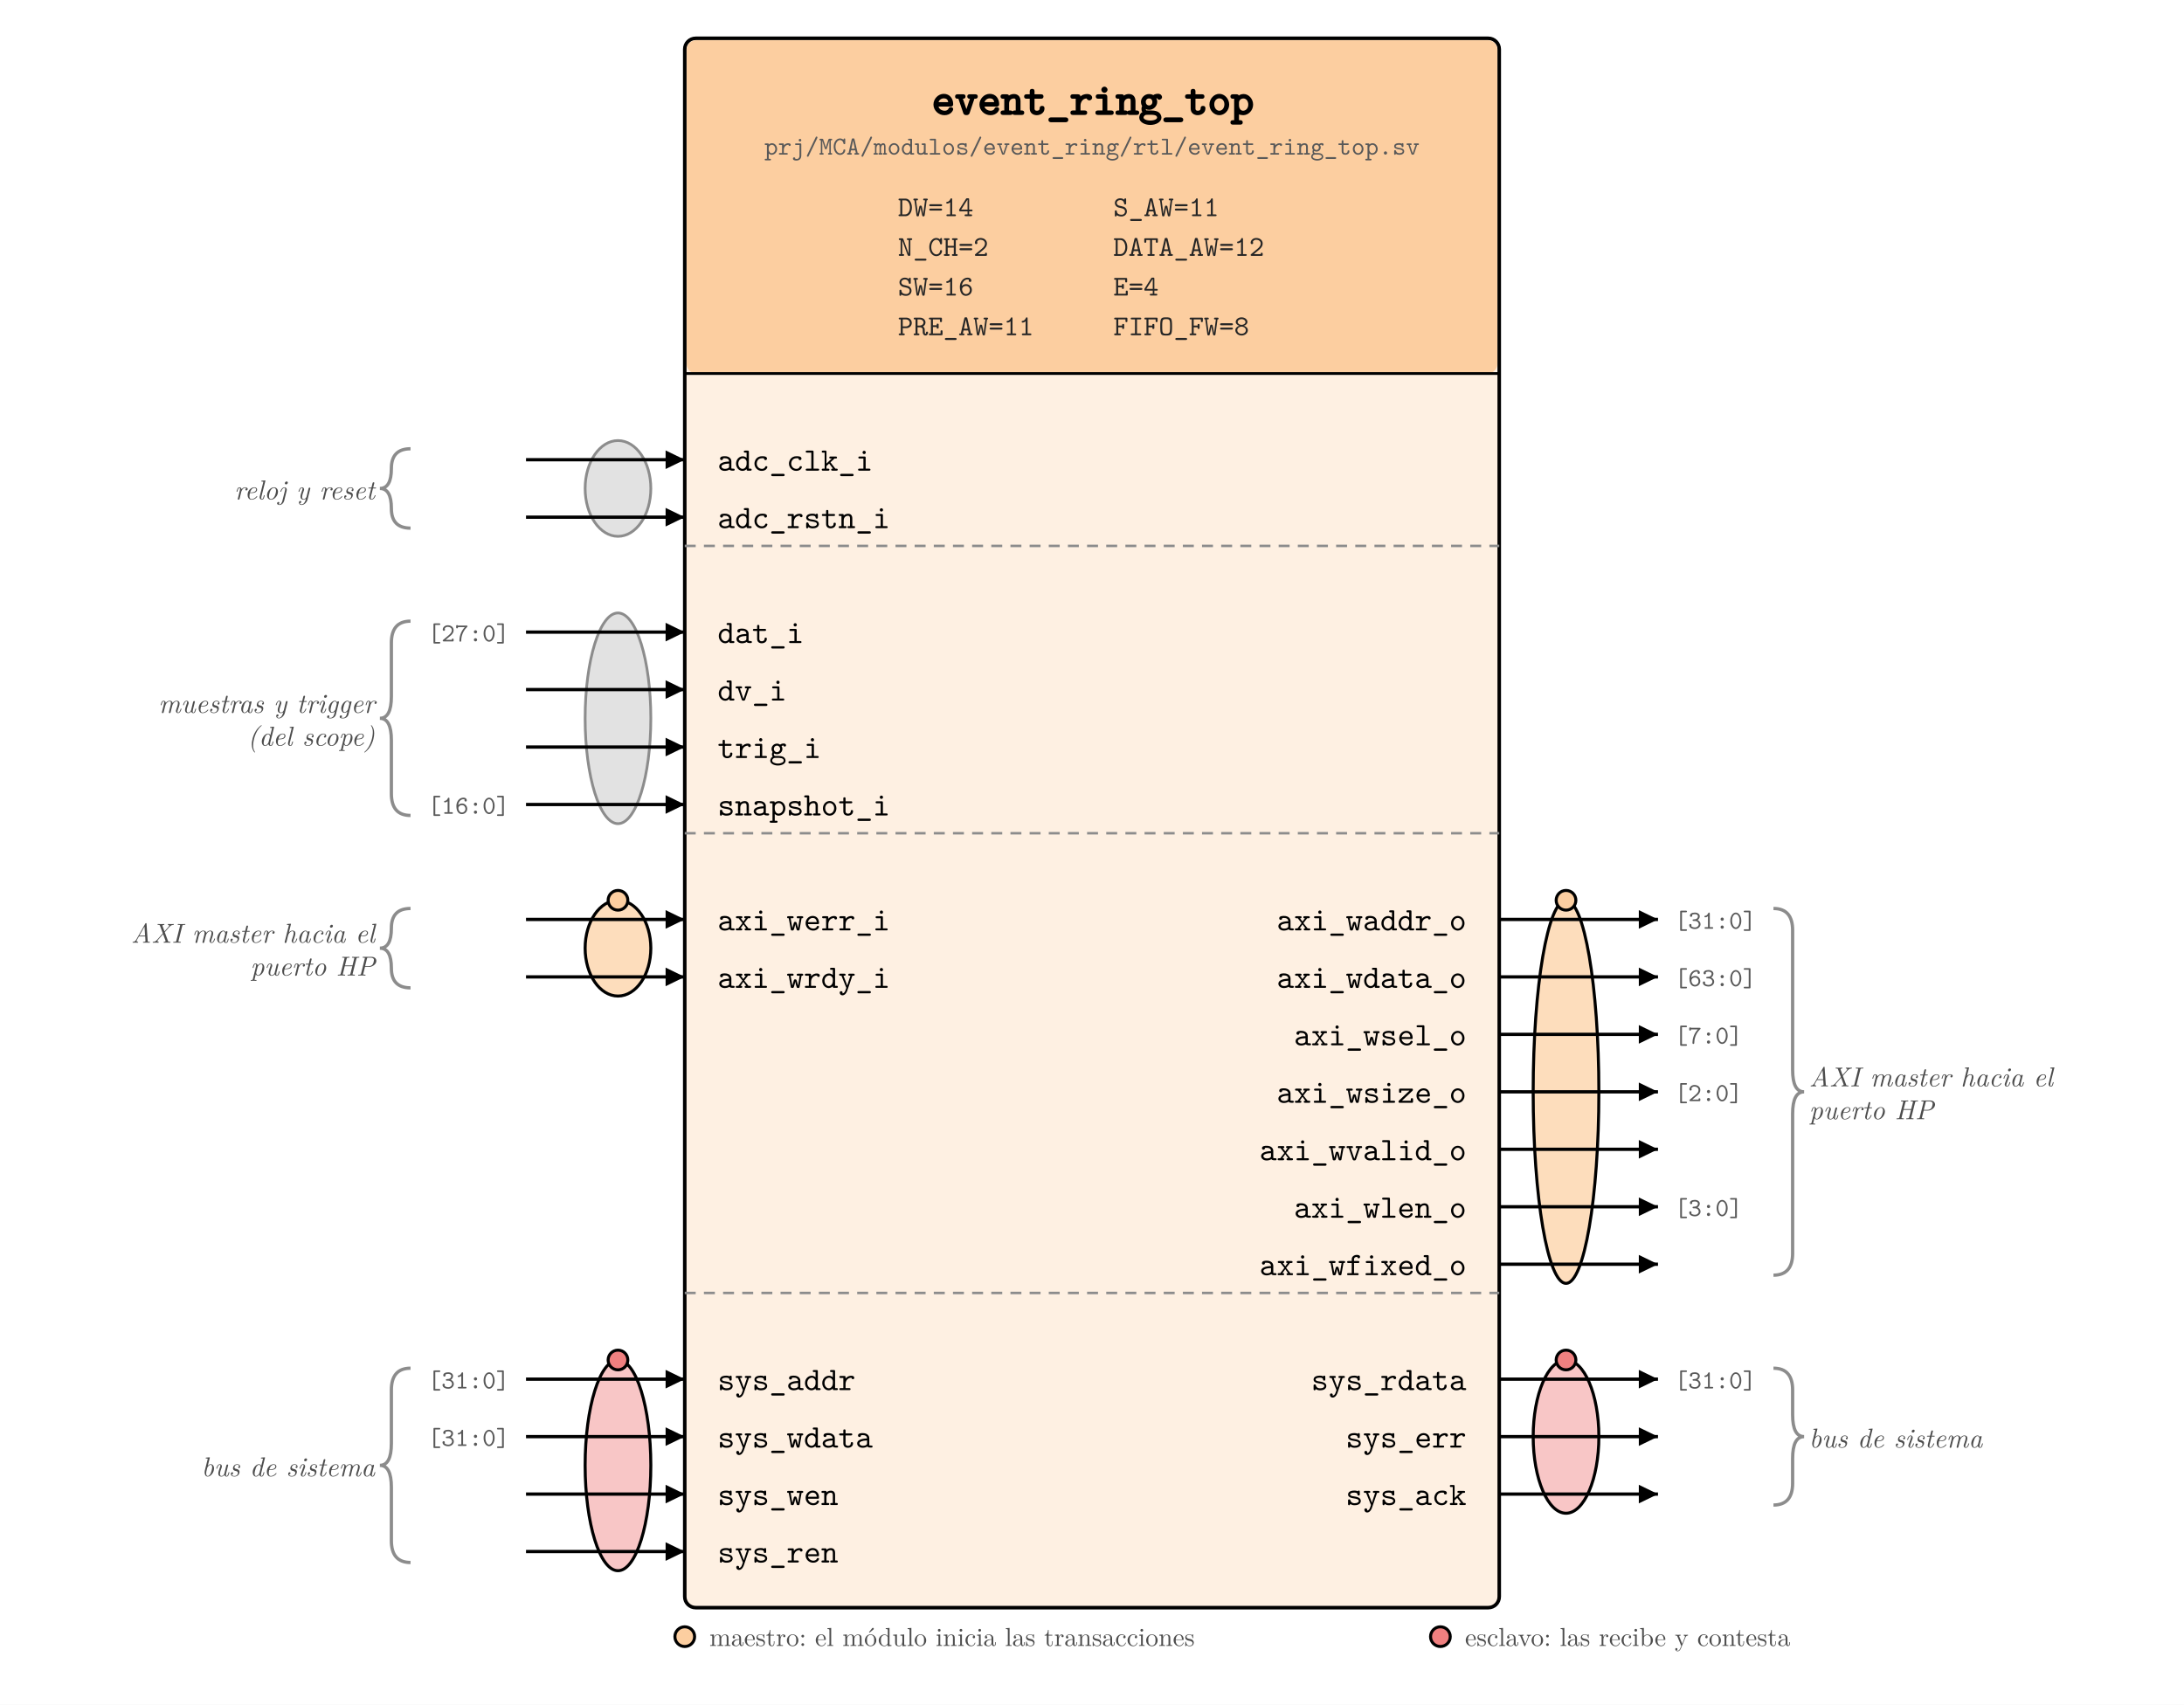
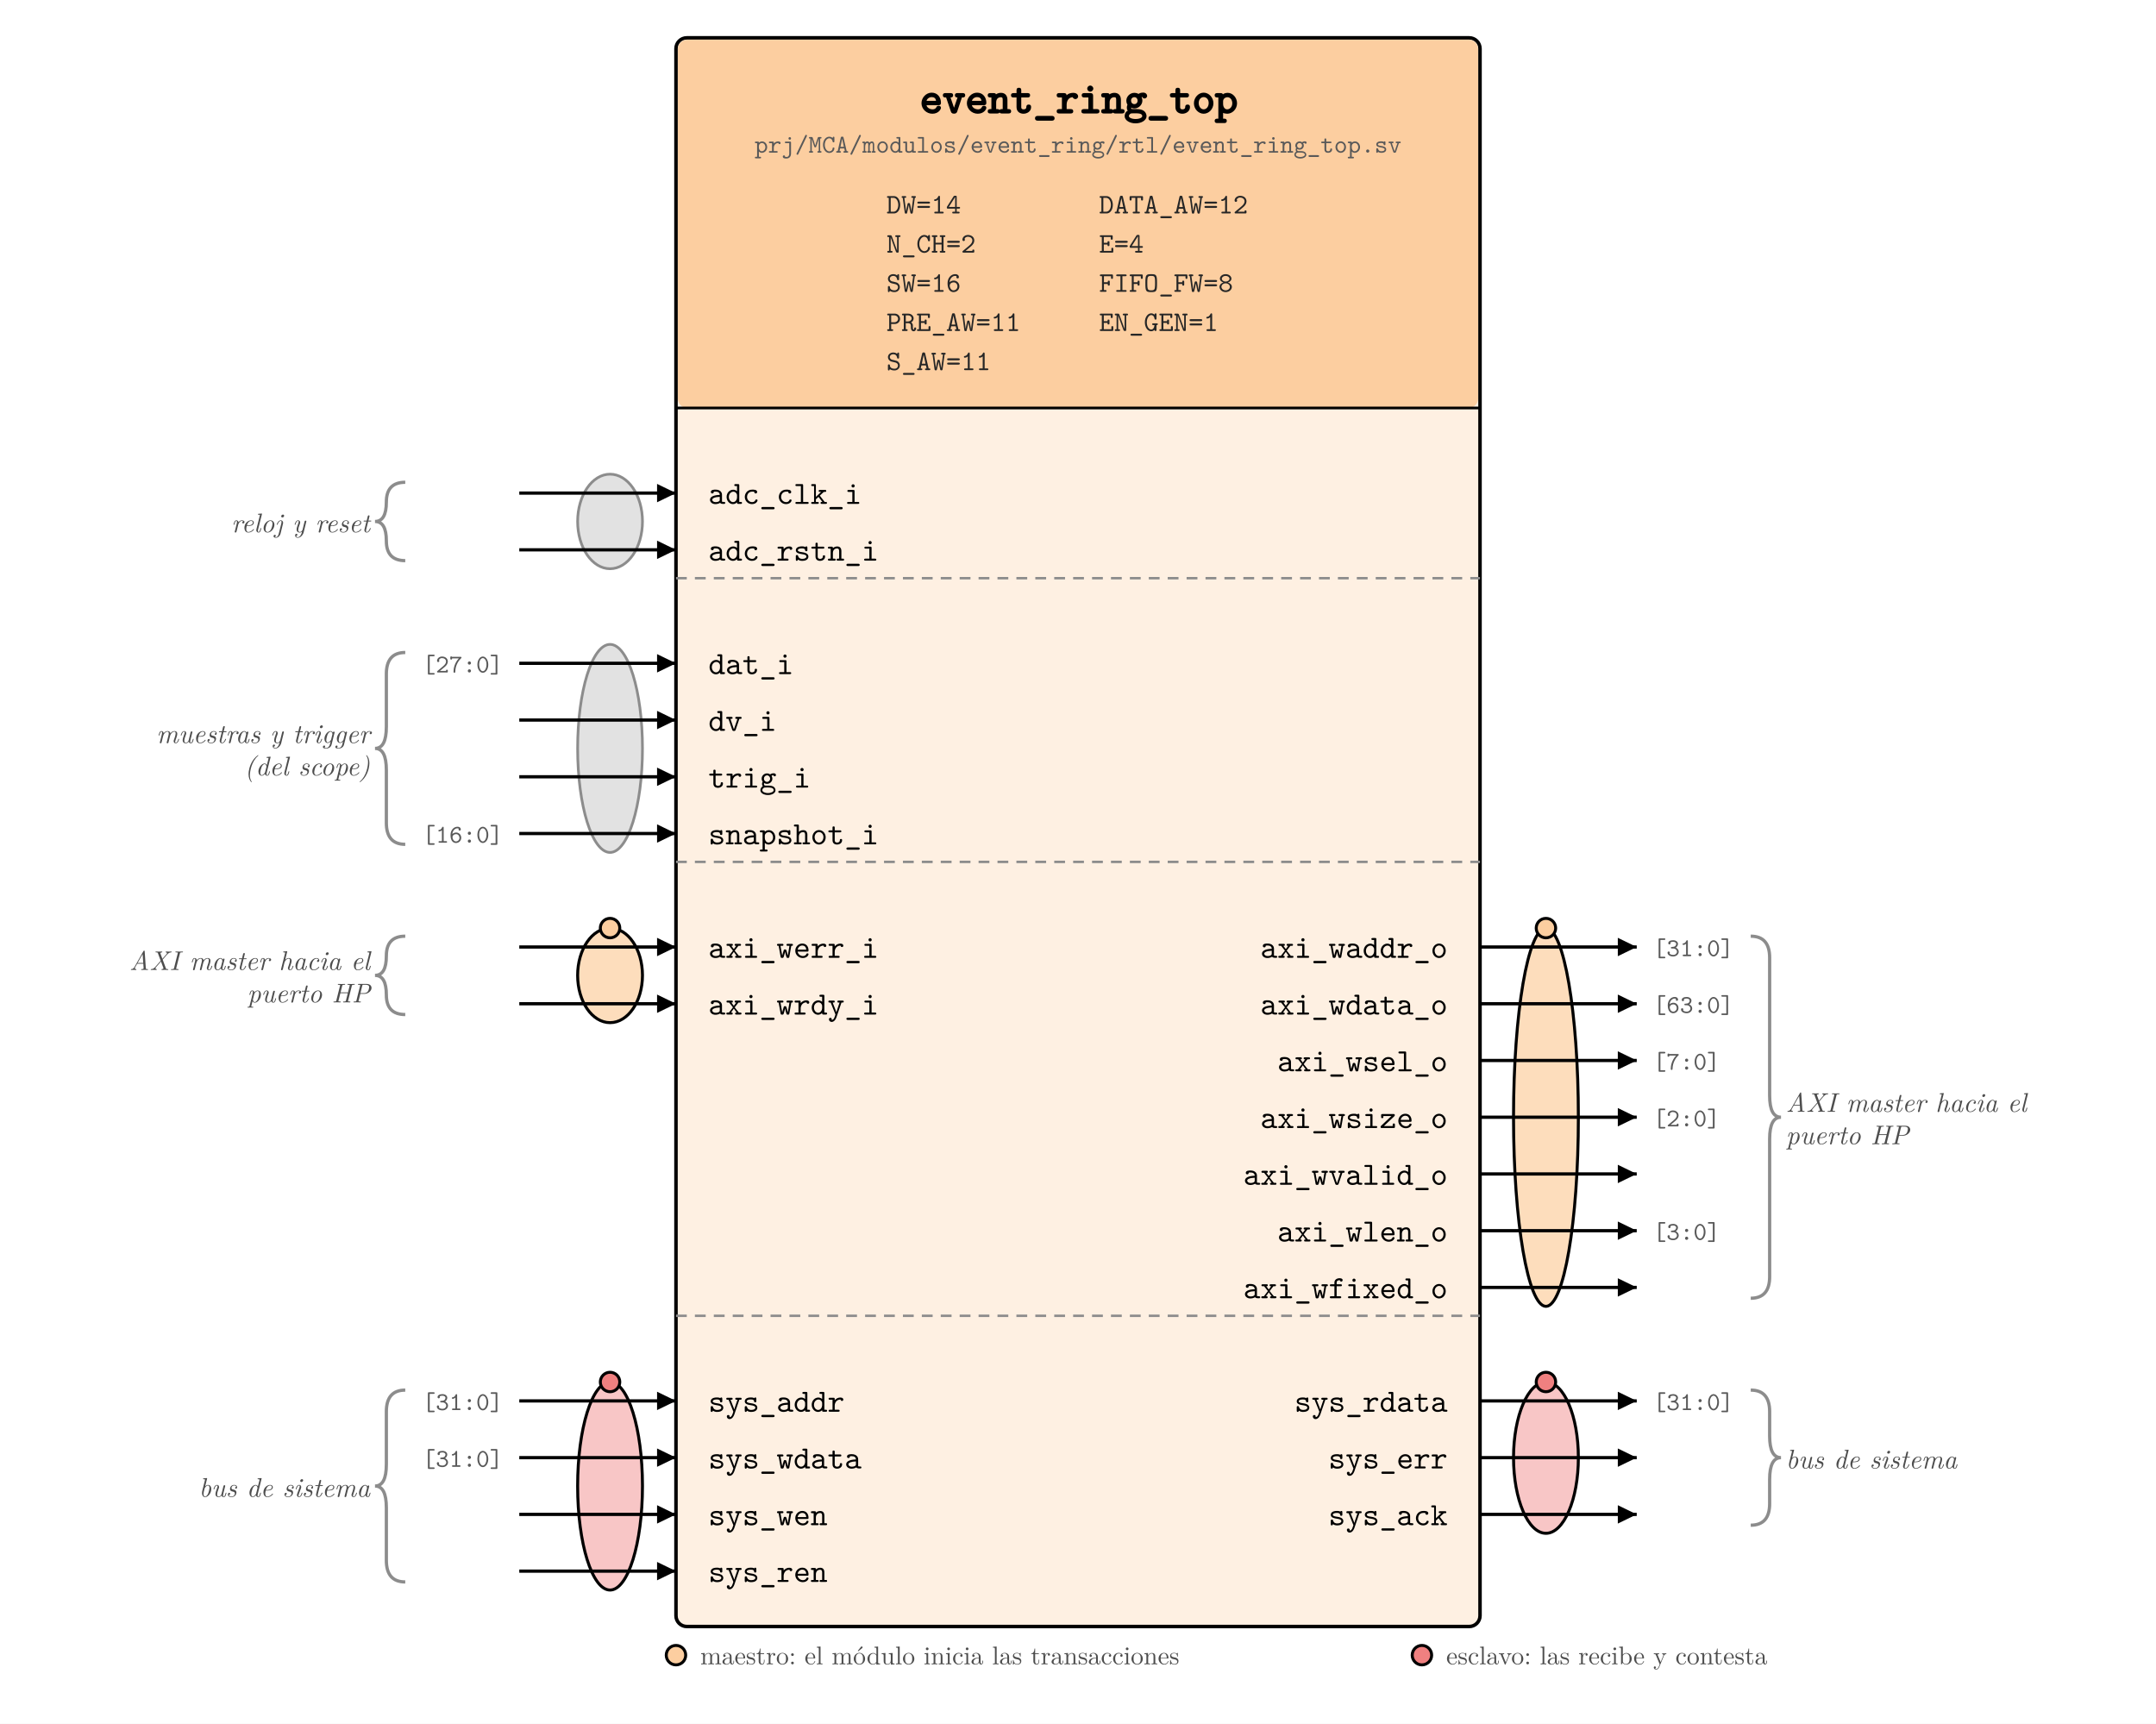
- <svg xmlns="http://www.w3.org/2000/svg" width="798" height="623" viewBox="0 0 798 623" font-family="&quot;Latin Modern Mono&quot;,&quot;CMU Typewriter Text&quot;,ui-monospace,SFMono-Regular,Menlo,Consolas,monospace">
+ <svg xmlns="http://www.w3.org/2000/svg" width="798" height="638" viewBox="0 0 798 638" font-family="&quot;Latin Modern Mono&quot;,&quot;CMU Typewriter Text&quot;,ui-monospace,SFMono-Regular,Menlo,Consolas,monospace">
  <style>
  .bg{fill:#ffffff}            .box{stroke:#000000;stroke-width:1.3}
  .hdr{stroke:none}
  .rule{stroke:#000000;stroke-width:1.0}
  .sep{stroke:#8c8c8c;stroke-width:0.9;stroke-dasharray:4 3}
  .pin{stroke:#000000;stroke-width:1.2;fill:none}
  .arr{fill:#000000;stroke:none}
  .nm{fill:#000000}            .wd{fill:#595959}
  .gp{fill:#4d4d4d;font-style:italic;font-family:"Latin Modern Roman","CMU Serif","Computer Modern Serif",Georgia,serif}
  .ti{fill:#000000;font-weight:700} .sb{fill:#595959} .pr{fill:#262626}
  .lg{fill:#4d4d4d;font-family:"Latin Modern Roman","CMU Serif","Computer Modern Serif",Georgia,serif}
  /* Tintes planos y no fill-opacity: hay renderers de SVG a PNG que ignoran la
     opacidad y dejan la elipse maciza, tapando los cables que abarca. */
  .brc{fill:none;stroke:#8c8c8c;stroke-width:1.2}
  .bus {fill:#e2e2e2;stroke:#8c8c8c;stroke-width:1.0}
  .busm{fill:#fdddbc;stroke:#000000;stroke-width:1.1}
  .buss{fill:#f8c6c6;stroke:#000000;stroke-width:1.1}
  .dotm{fill:#fccea0;stroke:#000000;stroke-width:1.1}
  .dots{fill:#f08080;stroke:#000000;stroke-width:1.1}
</style>
-   <rect class="bg" x="0" y="0" width="798" height="623" />
-   <rect class="box" x="250.2" y="14.0" width="297.6" height="573.5" rx="4" fill="#fef0e2" />
-   <rect class="hdr" x="250.9" y="14.7" width="296.2" height="121.8" rx="3.5" fill="#fccea0" />
+   <rect class="bg" x="0" y="0" width="798" height="638" />
+   <rect class="box" x="250.2" y="14.0" width="297.6" height="588.0" rx="4" fill="#fef0e2" />
+   <rect class="hdr" x="250.9" y="14.7" width="296.2" height="136.3" rx="3.5" fill="#fccea0" />
  <text class="ti" x="399.0" y="42.0" font-size="16" text-anchor="middle">event_ring_top</text>
  <text class="sb" x="399.0" y="56.5" font-size="9.5" text-anchor="middle">prj/MCA/modulos/event_ring/rtl/event_ring_top.sv</text>
  <text class="pr" x="328.1" y="79.0" font-size="10.5">DW=14</text>
  <text class="pr" x="328.1" y="93.5" font-size="10.5">N_CH=2</text>
  <text class="pr" x="328.1" y="108.0" font-size="10.5">SW=16</text>
  <text class="pr" x="328.1" y="122.5" font-size="10.5">PRE_AW=11</text>
-   <text class="pr" x="406.8" y="79.0" font-size="10.5">S_AW=11</text>
-   <text class="pr" x="406.8" y="93.5" font-size="10.5">DATA_AW=12</text>
-   <text class="pr" x="406.8" y="108.0" font-size="10.5">E=4</text>
-   <text class="pr" x="406.8" y="122.5" font-size="10.5">FIFO_FW=8</text>
-   <line class="rule" x1="250.2" y1="136.5" x2="547.8" y2="136.5" />
-   <ellipse class="bus" cx="225.8" cy="178.5" rx="12.0" ry="17.5" />
-   <path class="brc" d="M150.0,164.0 Q143.0,164.0 143.0,171.2 L143.0,171.2 Q143.0,178.5 138.8,178.5 Q143.0,178.5 143.0,185.8 L143.0,185.8 Q143.0,193.0 150.0,193.0" />
-   <text class="gp" x="137.0" y="182.5" font-size="10" text-anchor="end">reloj y reset</text>
-   <line class="pin" x1="192.2" y1="168.0" x2="250.2" y2="168.0" />
-   <path class="arr" d="M243.2,164.6 L250.2,168.0 L243.2,171.4 Z" />
-   <text class="nm" x="262.2" y="172.0" font-size="12">adc_clk_i</text>
-   <line class="pin" x1="192.2" y1="189.0" x2="250.2" y2="189.0" />
-   <path class="arr" d="M243.2,185.6 L250.2,189.0 L243.2,192.4 Z" />
-   <text class="nm" x="262.2" y="193.0" font-size="12">adc_rstn_i</text>
-   <line class="sep" x1="250.2" y1="199.5" x2="547.8" y2="199.5" />
-   <ellipse class="bus" cx="225.8" cy="262.5" rx="12.0" ry="38.5" />
-   <path class="brc" d="M150.0,227.0 Q143.0,227.0 143.0,235.0 L143.0,254.5 Q143.0,262.5 138.8,262.5 Q143.0,262.5 143.0,270.5 L143.0,290.0 Q143.0,298.0 150.0,298.0" />
-   <text class="gp" x="137.0" y="260.5" font-size="10" text-anchor="end">muestras y trigger</text>
-   <text class="gp" x="137.0" y="272.5" font-size="10" text-anchor="end">(del scope)</text>
-   <line class="pin" x1="192.2" y1="231.0" x2="250.2" y2="231.0" />
-   <path class="arr" d="M243.2,227.6 L250.2,231.0 L243.2,234.4 Z" />
-   <text class="wd" x="186.2" y="234.4" font-size="9.5" text-anchor="end">[27:0]</text>
-   <text class="nm" x="262.2" y="235.0" font-size="12">dat_i</text>
-   <line class="pin" x1="192.2" y1="252.0" x2="250.2" y2="252.0" />
-   <path class="arr" d="M243.2,248.6 L250.2,252.0 L243.2,255.4 Z" />
-   <text class="nm" x="262.2" y="256.0" font-size="12">dv_i</text>
-   <line class="pin" x1="192.2" y1="273.0" x2="250.2" y2="273.0" />
-   <path class="arr" d="M243.2,269.6 L250.2,273.0 L243.2,276.4 Z" />
-   <text class="nm" x="262.2" y="277.0" font-size="12">trig_i</text>
-   <line class="pin" x1="192.2" y1="294.0" x2="250.2" y2="294.0" />
-   <path class="arr" d="M243.2,290.6 L250.2,294.0 L243.2,297.4 Z" />
-   <text class="wd" x="186.2" y="297.4" font-size="9.5" text-anchor="end">[16:0]</text>
-   <text class="nm" x="262.2" y="298.0" font-size="12">snapshot_i</text>
-   <line class="sep" x1="250.2" y1="304.5" x2="547.8" y2="304.5" />
-   <ellipse class="busm" cx="225.8" cy="346.5" rx="12.0" ry="17.5" />
-   <circle class="dotm" cx="225.8" cy="329.0" r="3.6" />
-   <path class="brc" d="M150.0,332.0 Q143.0,332.0 143.0,339.2 L143.0,339.2 Q143.0,346.5 138.8,346.5 Q143.0,346.5 143.0,353.8 L143.0,353.8 Q143.0,361.0 150.0,361.0" />
-   <text class="gp" x="137.0" y="344.5" font-size="10" text-anchor="end">AXI master hacia el</text>
-   <text class="gp" x="137.0" y="356.5" font-size="10" text-anchor="end">puerto HP</text>
-   <ellipse class="busm" cx="572.2" cy="399.0" rx="12.0" ry="70.0" />
-   <circle class="dotm" cx="572.2" cy="329.0" r="3.6" />
-   <path class="brc" d="M648.0,332.0 Q655.0,332.0 655.0,340.0 L655.0,391.0 Q655.0,399.0 659.2,399.0 Q655.0,399.0 655.0,407.0 L655.0,458.0 Q655.0,466.0 648.0,466.0" />
-   <text class="gp" x="661.0" y="397.0" font-size="10" text-anchor="start">AXI master hacia el</text>
-   <text class="gp" x="661.0" y="409.0" font-size="10" text-anchor="start">puerto HP</text>
-   <line class="pin" x1="192.2" y1="336.0" x2="250.2" y2="336.0" />
-   <path class="arr" d="M243.2,332.6 L250.2,336.0 L243.2,339.4 Z" />
-   <text class="nm" x="262.2" y="340.0" font-size="12">axi_werr_i</text>
-   <line class="pin" x1="192.2" y1="357.0" x2="250.2" y2="357.0" />
-   <path class="arr" d="M243.2,353.6 L250.2,357.0 L243.2,360.4 Z" />
-   <text class="nm" x="262.2" y="361.0" font-size="12">axi_wrdy_i</text>
-   <line class="pin" x1="547.8" y1="336.0" x2="605.8" y2="336.0" />
-   <path class="arr" d="M598.8,332.6 L605.8,336.0 L598.8,339.4 Z" />
-   <text class="wd" x="611.8" y="339.4" font-size="9.5">[31:0]</text>
-   <text class="nm" x="535.8" y="340.0" font-size="12" text-anchor="end">axi_waddr_o</text>
-   <line class="pin" x1="547.8" y1="357.0" x2="605.8" y2="357.0" />
-   <path class="arr" d="M598.8,353.6 L605.8,357.0 L598.8,360.4 Z" />
-   <text class="wd" x="611.8" y="360.4" font-size="9.5">[63:0]</text>
-   <text class="nm" x="535.8" y="361.0" font-size="12" text-anchor="end">axi_wdata_o</text>
-   <line class="pin" x1="547.8" y1="378.0" x2="605.8" y2="378.0" />
-   <path class="arr" d="M598.8,374.6 L605.8,378.0 L598.8,381.4 Z" />
-   <text class="wd" x="611.8" y="381.4" font-size="9.5">[7:0]</text>
-   <text class="nm" x="535.8" y="382.0" font-size="12" text-anchor="end">axi_wsel_o</text>
-   <line class="pin" x1="547.8" y1="399.0" x2="605.8" y2="399.0" />
-   <path class="arr" d="M598.8,395.6 L605.8,399.0 L598.8,402.4 Z" />
-   <text class="wd" x="611.8" y="402.4" font-size="9.5">[2:0]</text>
-   <text class="nm" x="535.8" y="403.0" font-size="12" text-anchor="end">axi_wsize_o</text>
-   <line class="pin" x1="547.8" y1="420.0" x2="605.8" y2="420.0" />
-   <path class="arr" d="M598.8,416.6 L605.8,420.0 L598.8,423.4 Z" />
-   <text class="nm" x="535.8" y="424.0" font-size="12" text-anchor="end">axi_wvalid_o</text>
-   <line class="pin" x1="547.8" y1="441.0" x2="605.8" y2="441.0" />
-   <path class="arr" d="M598.8,437.6 L605.8,441.0 L598.8,444.4 Z" />
-   <text class="wd" x="611.8" y="444.4" font-size="9.5">[3:0]</text>
-   <text class="nm" x="535.8" y="445.0" font-size="12" text-anchor="end">axi_wlen_o</text>
-   <line class="pin" x1="547.8" y1="462.0" x2="605.8" y2="462.0" />
-   <path class="arr" d="M598.8,458.6 L605.8,462.0 L598.8,465.4 Z" />
-   <text class="nm" x="535.8" y="466.0" font-size="12" text-anchor="end">axi_wfixed_o</text>
-   <line class="sep" x1="250.2" y1="472.5" x2="547.8" y2="472.5" />
-   <ellipse class="buss" cx="225.8" cy="535.5" rx="12.0" ry="38.5" />
-   <circle class="dots" cx="225.8" cy="497.0" r="3.6" />
-   <path class="brc" d="M150.0,500.0 Q143.0,500.0 143.0,508.0 L143.0,527.5 Q143.0,535.5 138.8,535.5 Q143.0,535.5 143.0,543.5 L143.0,563.0 Q143.0,571.0 150.0,571.0" />
-   <text class="gp" x="137.0" y="539.5" font-size="10" text-anchor="end">bus de sistema</text>
-   <ellipse class="buss" cx="572.2" cy="525.0" rx="12.0" ry="28.0" />
-   <circle class="dots" cx="572.2" cy="497.0" r="3.6" />
-   <path class="brc" d="M648.0,500.0 Q655.0,500.0 655.0,508.0 L655.0,517.0 Q655.0,525.0 659.2,525.0 Q655.0,525.0 655.0,533.0 L655.0,542.0 Q655.0,550.0 648.0,550.0" />
-   <text class="gp" x="661.0" y="529.0" font-size="10" text-anchor="start">bus de sistema</text>
-   <line class="pin" x1="192.2" y1="504.0" x2="250.2" y2="504.0" />
-   <path class="arr" d="M243.2,500.6 L250.2,504.0 L243.2,507.4 Z" />
-   <text class="wd" x="186.2" y="507.4" font-size="9.5" text-anchor="end">[31:0]</text>
-   <text class="nm" x="262.2" y="508.0" font-size="12">sys_addr</text>
-   <line class="pin" x1="192.2" y1="525.0" x2="250.2" y2="525.0" />
-   <path class="arr" d="M243.2,521.6 L250.2,525.0 L243.2,528.4 Z" />
-   <text class="wd" x="186.2" y="528.4" font-size="9.5" text-anchor="end">[31:0]</text>
-   <text class="nm" x="262.2" y="529.0" font-size="12">sys_wdata</text>
-   <line class="pin" x1="192.2" y1="546.0" x2="250.2" y2="546.0" />
-   <path class="arr" d="M243.2,542.6 L250.2,546.0 L243.2,549.4 Z" />
-   <text class="nm" x="262.2" y="550.0" font-size="12">sys_wen</text>
-   <line class="pin" x1="192.2" y1="567.0" x2="250.2" y2="567.0" />
-   <path class="arr" d="M243.2,563.6 L250.2,567.0 L243.2,570.4 Z" />
-   <text class="nm" x="262.2" y="571.0" font-size="12">sys_ren</text>
-   <line class="pin" x1="547.8" y1="504.0" x2="605.8" y2="504.0" />
-   <path class="arr" d="M598.8,500.6 L605.8,504.0 L598.8,507.4 Z" />
-   <text class="wd" x="611.8" y="507.4" font-size="9.5">[31:0]</text>
-   <text class="nm" x="535.8" y="508.0" font-size="12" text-anchor="end">sys_rdata</text>
-   <line class="pin" x1="547.8" y1="525.0" x2="605.8" y2="525.0" />
-   <path class="arr" d="M598.8,521.6 L605.8,525.0 L598.8,528.4 Z" />
-   <text class="nm" x="535.8" y="529.0" font-size="12" text-anchor="end">sys_err</text>
-   <line class="pin" x1="547.8" y1="546.0" x2="605.8" y2="546.0" />
-   <path class="arr" d="M598.8,542.6 L605.8,546.0 L598.8,549.4 Z" />
-   <text class="nm" x="535.8" y="550.0" font-size="12" text-anchor="end">sys_ack</text>
-   <circle class="dotm" cx="250.2" cy="598.1" r="3.6" />
-   <text class="lg" x="259.2" y="601.5" font-size="9.5">maestro: el módulo inicia las transacciones</text>
-   <circle class="dots" cx="526.3" cy="598.1" r="3.6" />
-   <text class="lg" x="535.3" y="601.5" font-size="9.5">esclavo: las recibe y contesta</text>
+   <text class="pr" x="328.1" y="137.0" font-size="10.5">S_AW=11</text>
+   <text class="pr" x="406.8" y="79.0" font-size="10.5">DATA_AW=12</text>
+   <text class="pr" x="406.8" y="93.5" font-size="10.5">E=4</text>
+   <text class="pr" x="406.8" y="108.0" font-size="10.5">FIFO_FW=8</text>
+   <text class="pr" x="406.8" y="122.5" font-size="10.5">EN_GEN=1</text>
+   <line class="rule" x1="250.2" y1="151.0" x2="547.8" y2="151.0" />
+   <ellipse class="bus" cx="225.8" cy="193.0" rx="12.0" ry="17.5" />
+   <path class="brc" d="M150.0,178.5 Q143.0,178.5 143.0,185.8 L143.0,185.8 Q143.0,193.0 138.8,193.0 Q143.0,193.0 143.0,200.2 L143.0,200.2 Q143.0,207.5 150.0,207.5" />
+   <text class="gp" x="137.0" y="197.0" font-size="10" text-anchor="end">reloj y reset</text>
+   <line class="pin" x1="192.2" y1="182.5" x2="250.2" y2="182.5" />
+   <path class="arr" d="M243.2,179.1 L250.2,182.5 L243.2,185.9 Z" />
+   <text class="nm" x="262.2" y="186.5" font-size="12">adc_clk_i</text>
+   <line class="pin" x1="192.2" y1="203.5" x2="250.2" y2="203.5" />
+   <path class="arr" d="M243.2,200.1 L250.2,203.5 L243.2,206.9 Z" />
+   <text class="nm" x="262.2" y="207.5" font-size="12">adc_rstn_i</text>
+   <line class="sep" x1="250.2" y1="214.0" x2="547.8" y2="214.0" />
+   <ellipse class="bus" cx="225.8" cy="277.0" rx="12.0" ry="38.5" />
+   <path class="brc" d="M150.0,241.5 Q143.0,241.5 143.0,249.5 L143.0,269.0 Q143.0,277.0 138.8,277.0 Q143.0,277.0 143.0,285.0 L143.0,304.5 Q143.0,312.5 150.0,312.5" />
+   <text class="gp" x="137.0" y="275.0" font-size="10" text-anchor="end">muestras y trigger</text>
+   <text class="gp" x="137.0" y="287.0" font-size="10" text-anchor="end">(del scope)</text>
+   <line class="pin" x1="192.2" y1="245.5" x2="250.2" y2="245.5" />
+   <path class="arr" d="M243.2,242.1 L250.2,245.5 L243.2,248.9 Z" />
+   <text class="wd" x="186.2" y="248.9" font-size="9.5" text-anchor="end">[27:0]</text>
+   <text class="nm" x="262.2" y="249.5" font-size="12">dat_i</text>
+   <line class="pin" x1="192.2" y1="266.5" x2="250.2" y2="266.5" />
+   <path class="arr" d="M243.2,263.1 L250.2,266.5 L243.2,269.9 Z" />
+   <text class="nm" x="262.2" y="270.5" font-size="12">dv_i</text>
+   <line class="pin" x1="192.2" y1="287.5" x2="250.2" y2="287.5" />
+   <path class="arr" d="M243.2,284.1 L250.2,287.5 L243.2,290.9 Z" />
+   <text class="nm" x="262.2" y="291.5" font-size="12">trig_i</text>
+   <line class="pin" x1="192.2" y1="308.5" x2="250.2" y2="308.5" />
+   <path class="arr" d="M243.2,305.1 L250.2,308.5 L243.2,311.9 Z" />
+   <text class="wd" x="186.2" y="311.9" font-size="9.5" text-anchor="end">[16:0]</text>
+   <text class="nm" x="262.2" y="312.5" font-size="12">snapshot_i</text>
+   <line class="sep" x1="250.2" y1="319.0" x2="547.8" y2="319.0" />
+   <ellipse class="busm" cx="225.8" cy="361.0" rx="12.0" ry="17.5" />
+   <circle class="dotm" cx="225.8" cy="343.5" r="3.6" />
+   <path class="brc" d="M150.0,346.5 Q143.0,346.5 143.0,353.8 L143.0,353.8 Q143.0,361.0 138.8,361.0 Q143.0,361.0 143.0,368.2 L143.0,368.2 Q143.0,375.5 150.0,375.5" />
+   <text class="gp" x="137.0" y="359.0" font-size="10" text-anchor="end">AXI master hacia el</text>
+   <text class="gp" x="137.0" y="371.0" font-size="10" text-anchor="end">puerto HP</text>
+   <ellipse class="busm" cx="572.2" cy="413.5" rx="12.0" ry="70.0" />
+   <circle class="dotm" cx="572.2" cy="343.5" r="3.6" />
+   <path class="brc" d="M648.0,346.5 Q655.0,346.5 655.0,354.5 L655.0,405.5 Q655.0,413.5 659.2,413.5 Q655.0,413.5 655.0,421.5 L655.0,472.5 Q655.0,480.5 648.0,480.5" />
+   <text class="gp" x="661.0" y="411.5" font-size="10" text-anchor="start">AXI master hacia el</text>
+   <text class="gp" x="661.0" y="423.5" font-size="10" text-anchor="start">puerto HP</text>
+   <line class="pin" x1="192.2" y1="350.5" x2="250.2" y2="350.5" />
+   <path class="arr" d="M243.2,347.1 L250.2,350.5 L243.2,353.9 Z" />
+   <text class="nm" x="262.2" y="354.5" font-size="12">axi_werr_i</text>
+   <line class="pin" x1="192.2" y1="371.5" x2="250.2" y2="371.5" />
+   <path class="arr" d="M243.2,368.1 L250.2,371.5 L243.2,374.9 Z" />
+   <text class="nm" x="262.2" y="375.5" font-size="12">axi_wrdy_i</text>
+   <line class="pin" x1="547.8" y1="350.5" x2="605.8" y2="350.5" />
+   <path class="arr" d="M598.8,347.1 L605.8,350.5 L598.8,353.9 Z" />
+   <text class="wd" x="611.8" y="353.9" font-size="9.5">[31:0]</text>
+   <text class="nm" x="535.8" y="354.5" font-size="12" text-anchor="end">axi_waddr_o</text>
+   <line class="pin" x1="547.8" y1="371.5" x2="605.8" y2="371.5" />
+   <path class="arr" d="M598.8,368.1 L605.8,371.5 L598.8,374.9 Z" />
+   <text class="wd" x="611.8" y="374.9" font-size="9.5">[63:0]</text>
+   <text class="nm" x="535.8" y="375.5" font-size="12" text-anchor="end">axi_wdata_o</text>
+   <line class="pin" x1="547.8" y1="392.5" x2="605.8" y2="392.5" />
+   <path class="arr" d="M598.8,389.1 L605.8,392.5 L598.8,395.9 Z" />
+   <text class="wd" x="611.8" y="395.9" font-size="9.5">[7:0]</text>
+   <text class="nm" x="535.8" y="396.5" font-size="12" text-anchor="end">axi_wsel_o</text>
+   <line class="pin" x1="547.8" y1="413.5" x2="605.8" y2="413.5" />
+   <path class="arr" d="M598.8,410.1 L605.8,413.5 L598.8,416.9 Z" />
+   <text class="wd" x="611.8" y="416.9" font-size="9.5">[2:0]</text>
+   <text class="nm" x="535.8" y="417.5" font-size="12" text-anchor="end">axi_wsize_o</text>
+   <line class="pin" x1="547.8" y1="434.5" x2="605.8" y2="434.5" />
+   <path class="arr" d="M598.8,431.1 L605.8,434.5 L598.8,437.9 Z" />
+   <text class="nm" x="535.8" y="438.5" font-size="12" text-anchor="end">axi_wvalid_o</text>
+   <line class="pin" x1="547.8" y1="455.5" x2="605.8" y2="455.5" />
+   <path class="arr" d="M598.8,452.1 L605.8,455.5 L598.8,458.9 Z" />
+   <text class="wd" x="611.8" y="458.9" font-size="9.5">[3:0]</text>
+   <text class="nm" x="535.8" y="459.5" font-size="12" text-anchor="end">axi_wlen_o</text>
+   <line class="pin" x1="547.8" y1="476.5" x2="605.8" y2="476.5" />
+   <path class="arr" d="M598.8,473.1 L605.8,476.5 L598.8,479.9 Z" />
+   <text class="nm" x="535.8" y="480.5" font-size="12" text-anchor="end">axi_wfixed_o</text>
+   <line class="sep" x1="250.2" y1="487.0" x2="547.8" y2="487.0" />
+   <ellipse class="buss" cx="225.8" cy="550.0" rx="12.0" ry="38.5" />
+   <circle class="dots" cx="225.8" cy="511.5" r="3.6" />
+   <path class="brc" d="M150.0,514.5 Q143.0,514.5 143.0,522.5 L143.0,542.0 Q143.0,550.0 138.8,550.0 Q143.0,550.0 143.0,558.0 L143.0,577.5 Q143.0,585.5 150.0,585.5" />
+   <text class="gp" x="137.0" y="554.0" font-size="10" text-anchor="end">bus de sistema</text>
+   <ellipse class="buss" cx="572.2" cy="539.5" rx="12.0" ry="28.0" />
+   <circle class="dots" cx="572.2" cy="511.5" r="3.6" />
+   <path class="brc" d="M648.0,514.5 Q655.0,514.5 655.0,522.5 L655.0,531.5 Q655.0,539.5 659.2,539.5 Q655.0,539.5 655.0,547.5 L655.0,556.5 Q655.0,564.5 648.0,564.5" />
+   <text class="gp" x="661.0" y="543.5" font-size="10" text-anchor="start">bus de sistema</text>
+   <line class="pin" x1="192.2" y1="518.5" x2="250.2" y2="518.5" />
+   <path class="arr" d="M243.2,515.1 L250.2,518.5 L243.2,521.9 Z" />
+   <text class="wd" x="186.2" y="521.9" font-size="9.5" text-anchor="end">[31:0]</text>
+   <text class="nm" x="262.2" y="522.5" font-size="12">sys_addr</text>
+   <line class="pin" x1="192.2" y1="539.5" x2="250.2" y2="539.5" />
+   <path class="arr" d="M243.2,536.1 L250.2,539.5 L243.2,542.9 Z" />
+   <text class="wd" x="186.2" y="542.9" font-size="9.5" text-anchor="end">[31:0]</text>
+   <text class="nm" x="262.2" y="543.5" font-size="12">sys_wdata</text>
+   <line class="pin" x1="192.2" y1="560.5" x2="250.2" y2="560.5" />
+   <path class="arr" d="M243.2,557.1 L250.2,560.5 L243.2,563.9 Z" />
+   <text class="nm" x="262.2" y="564.5" font-size="12">sys_wen</text>
+   <line class="pin" x1="192.2" y1="581.5" x2="250.2" y2="581.5" />
+   <path class="arr" d="M243.2,578.1 L250.2,581.5 L243.2,584.9 Z" />
+   <text class="nm" x="262.2" y="585.5" font-size="12">sys_ren</text>
+   <line class="pin" x1="547.8" y1="518.5" x2="605.8" y2="518.5" />
+   <path class="arr" d="M598.8,515.1 L605.8,518.5 L598.8,521.9 Z" />
+   <text class="wd" x="611.8" y="521.9" font-size="9.5">[31:0]</text>
+   <text class="nm" x="535.8" y="522.5" font-size="12" text-anchor="end">sys_rdata</text>
+   <line class="pin" x1="547.8" y1="539.5" x2="605.8" y2="539.5" />
+   <path class="arr" d="M598.8,536.1 L605.8,539.5 L598.8,542.9 Z" />
+   <text class="nm" x="535.8" y="543.5" font-size="12" text-anchor="end">sys_err</text>
+   <line class="pin" x1="547.8" y1="560.5" x2="605.8" y2="560.5" />
+   <path class="arr" d="M598.8,557.1 L605.8,560.5 L598.8,563.9 Z" />
+   <text class="nm" x="535.8" y="564.5" font-size="12" text-anchor="end">sys_ack</text>
+   <circle class="dotm" cx="250.2" cy="612.6" r="3.6" />
+   <text class="lg" x="259.2" y="616.0" font-size="9.5">maestro: el módulo inicia las transacciones</text>
+   <circle class="dots" cx="526.3" cy="612.6" r="3.6" />
+   <text class="lg" x="535.3" y="616.0" font-size="9.5">esclavo: las recibe y contesta</text>
</svg>
